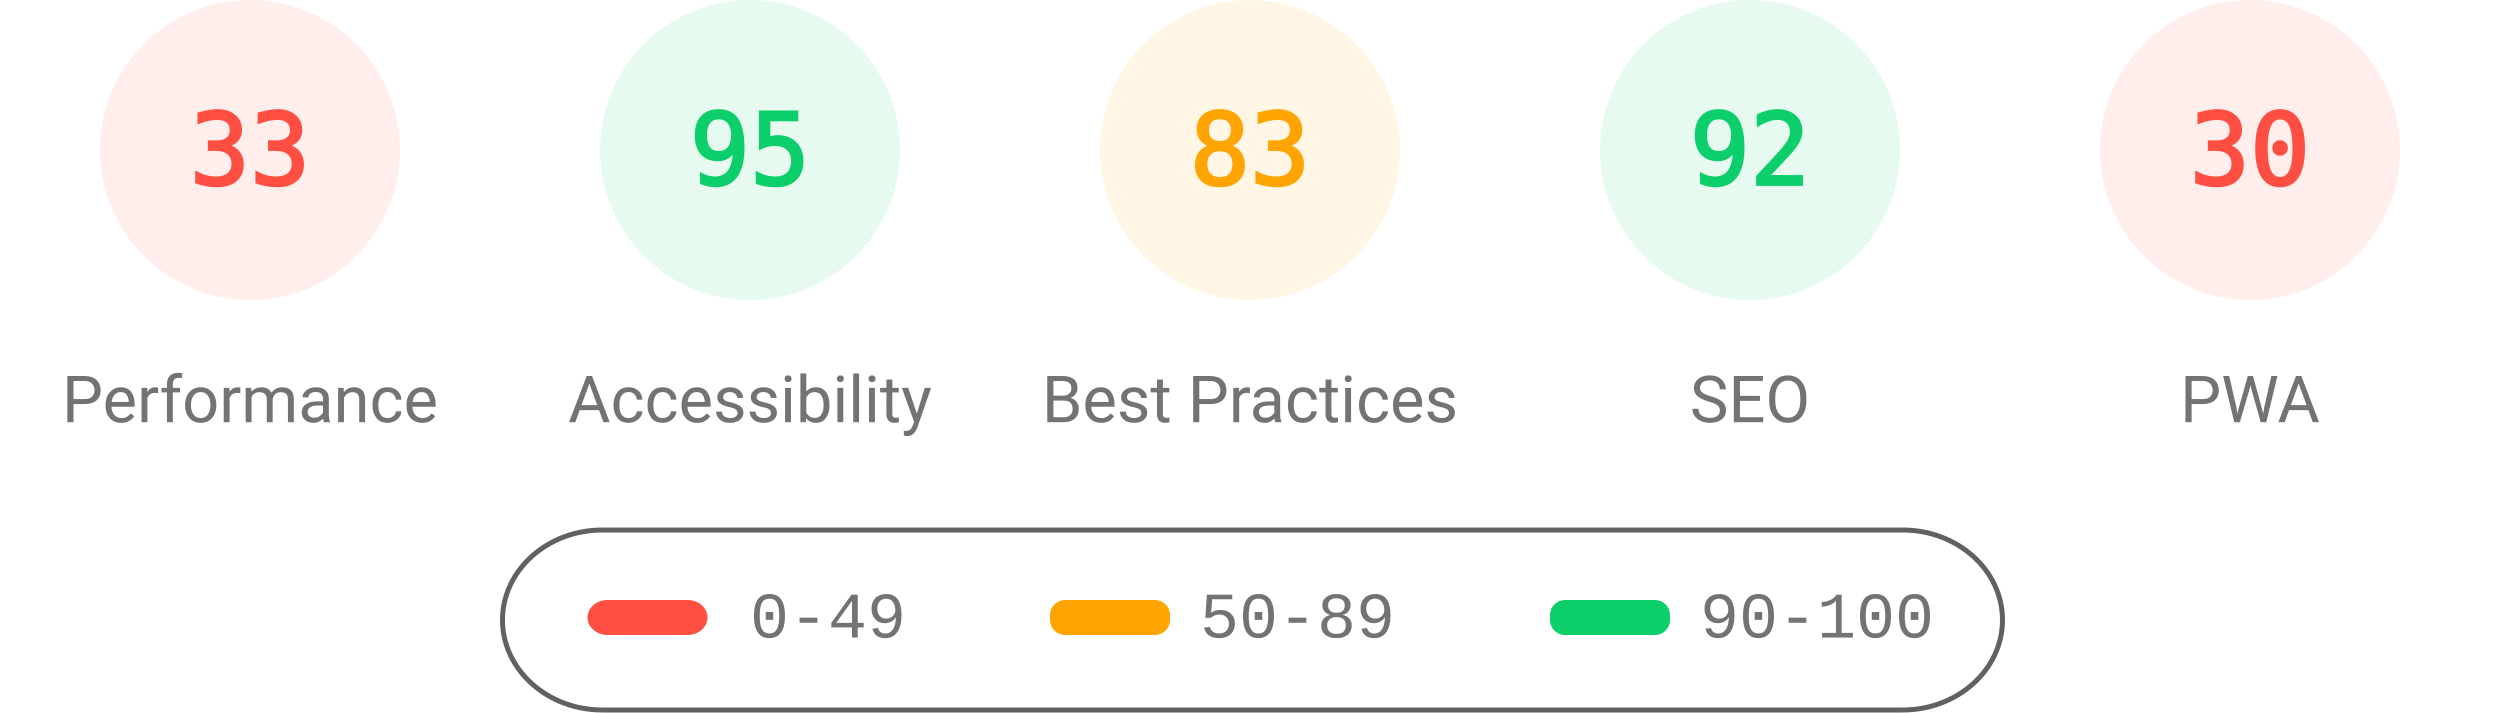
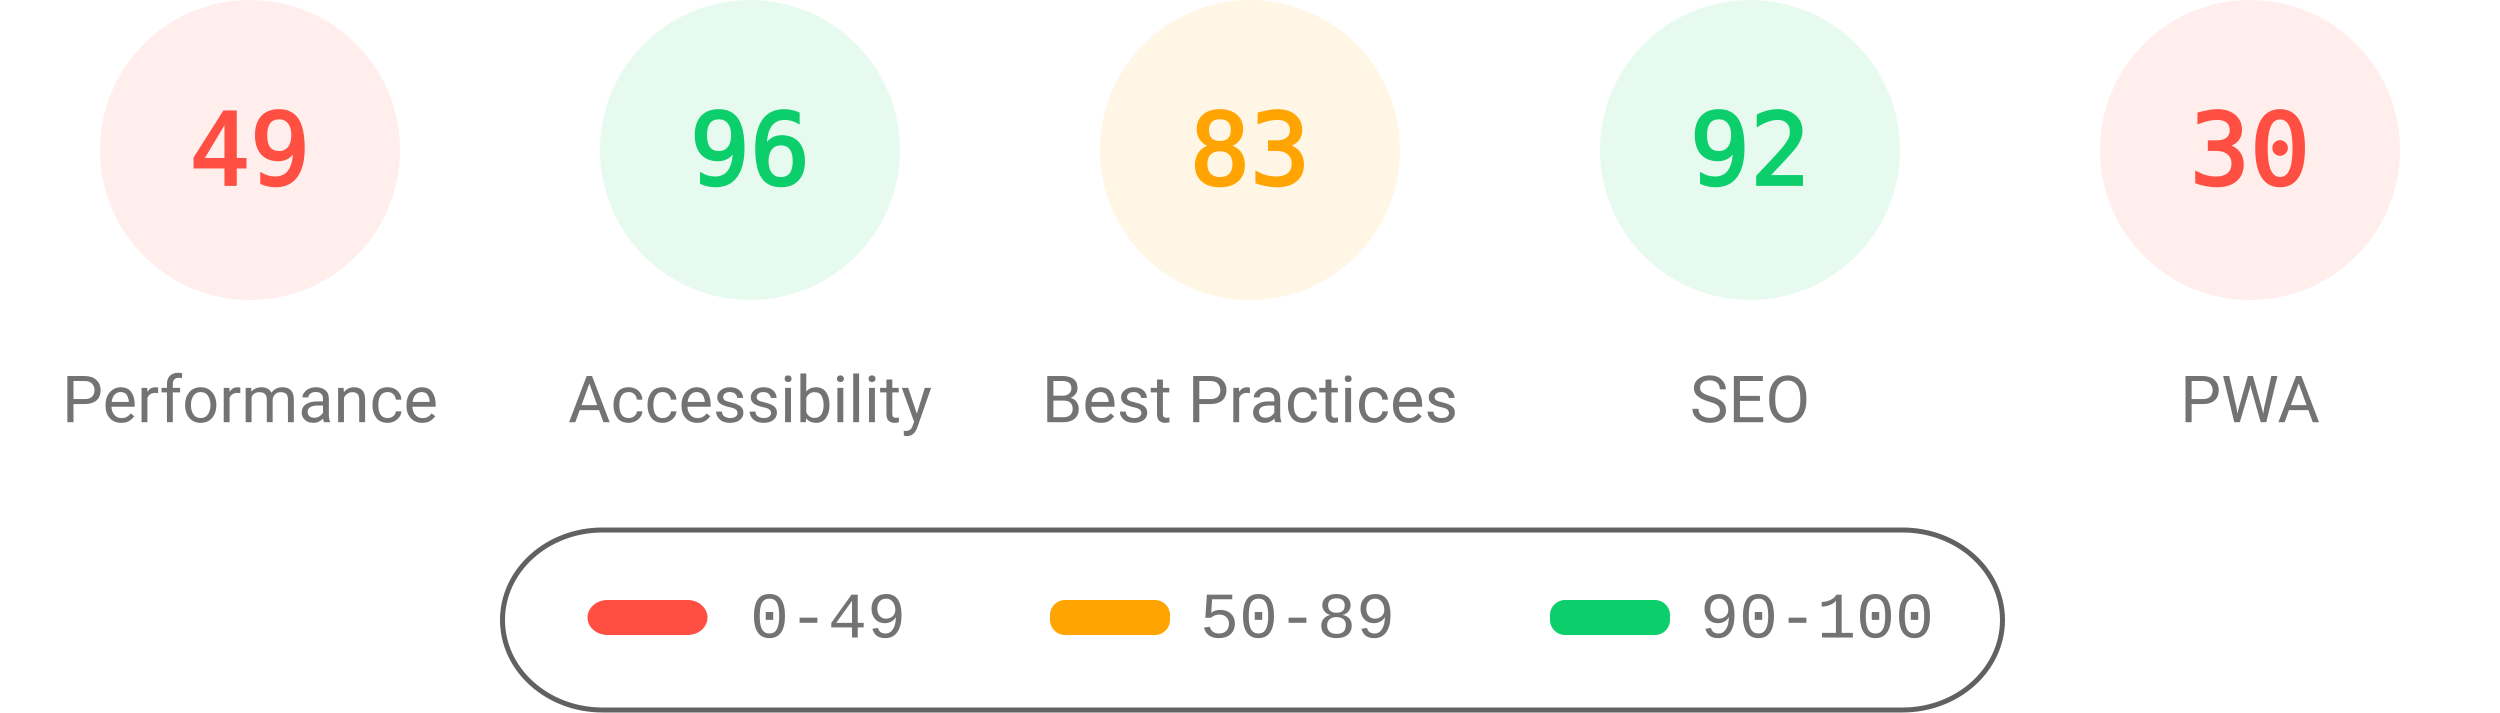
<svg xmlns="http://www.w3.org/2000/svg" fill="none" width="1000" height="285">
  <style>.gauge-base{opacity:.1}.gauge-arc{fill:none;animation-delay:250ms;stroke-linecap:round;transform:rotate(-90deg);transform-origin:100px 60px;animation:load-gauge 1s ease forwards}.guage-text{font-size:40px;font-family:monospace;text-align:center}.guage-red{color:#ff4e42;fill:#ff4e42;stroke:#ff4e42}.guage-orange{color:#ffa400;fill:#ffa400;stroke:#ffa400}.guage-green{color:#0cce6b;fill:#0cce6b;stroke:#0cce6b}.guage-undefined{color:#5c5c5c;fill:#5c5c5c;stroke:#5c5c5c}.guage-title{color:#737373;fill:#737373;stroke:none;font-size:26px;line-height:26px;font-family:Roboto,Halvetica,Arial,sans-serif}@keyframes load-gauge{from{stroke-dasharray:0 352.858}}</style>
  <svg class="guage-div guage-perf guage-red" viewBox="0 0 200 200" width="200" height="200">
    <circle class="gauge-base" r="56" cx="100" cy="60" stroke-width="8" />
-     <circle class="gauge-arc guage-arc-1" r="56" cx="100" cy="60" stroke-width="8" style="stroke-dasharray:116.113,351.858" />
-     <text class="guage-text" x="100" y="60" alignment-baseline="central" dominant-baseline="central" text-anchor="middle">33</text>
+     <circle class="gauge-arc guage-arc-1" r="56" cx="100" cy="60" stroke-width="8" style="stroke-dasharray:172.41,351.858" />
+     <text class="guage-text" x="100" y="60" alignment-baseline="central" dominant-baseline="central" text-anchor="middle">49</text>
    <text class="guage-title" x="100" y="160" alignment-baseline="central" dominant-baseline="central" text-anchor="middle">Performance</text>
  </svg>
  <svg class="guage-div guage-acc guage-green" viewBox="0 0 200 200" width="200" height="200" x="200">
    <circle class="gauge-base" r="56" cx="100" cy="60" stroke-width="8" />
-     <circle class="gauge-arc guage-arc-2" r="56" cx="100" cy="60" stroke-width="8" style="stroke-dasharray:334.265,351.858" />
-     <text class="guage-text" x="100" y="60" alignment-baseline="central" dominant-baseline="central" text-anchor="middle">95</text>
+     <circle class="gauge-arc guage-arc-2" r="56" cx="100" cy="60" stroke-width="8" style="stroke-dasharray:337.784,351.858" />
+     <text class="guage-text" x="100" y="60" alignment-baseline="central" dominant-baseline="central" text-anchor="middle">96</text>
    <text class="guage-title" x="100" y="160" alignment-baseline="central" dominant-baseline="central" text-anchor="middle">Accessibility</text>
  </svg>
  <svg class="guage-div guage-best guage-orange" viewBox="0 0 200 200" width="200" height="200" x="400">
    <circle class="gauge-base" r="56" cx="100" cy="60" stroke-width="8" />
    <circle class="gauge-arc guage-arc-3" r="56" cx="100" cy="60" stroke-width="8" style="stroke-dasharray:292.042,351.858" />
    <text class="guage-text" x="100" y="60" alignment-baseline="central" dominant-baseline="central" text-anchor="middle">83</text>
    <text class="guage-title" x="100" y="160" alignment-baseline="central" dominant-baseline="central" text-anchor="middle">Best Practices</text>
  </svg>
  <svg class="guage-div guage-seo guage-green" viewBox="0 0 200 200" width="200" height="200" x="600">
    <circle class="gauge-base" r="56" cx="100" cy="60" stroke-width="8" />
    <circle class="gauge-arc guage-arc-4" r="56" cx="100" cy="60" stroke-width="8" style="stroke-dasharray:323.709,351.858" />
    <text class="guage-text" x="100" y="60" alignment-baseline="central" dominant-baseline="central" text-anchor="middle">92</text>
    <text class="guage-title" x="100" y="160" alignment-baseline="central" dominant-baseline="central" text-anchor="middle">SEO</text>
  </svg>
  <svg class="guage-div guage-pwa guage-red" viewBox="0 0 200 200" width="200" height="200" x="800">
    <circle class="gauge-base" r="56" cx="100" cy="60" stroke-width="8" />
    <circle class="gauge-arc guage-arc-4" r="56" cx="100" cy="60" stroke-width="8" style="stroke-dasharray:105.557,351.858" />
    <text class="guage-text" x="100" y="60" alignment-baseline="central" dominant-baseline="central" text-anchor="middle">30</text>
    <text class="guage-title" x="100" y="160" alignment-baseline="central" dominant-baseline="central" text-anchor="middle">PWA</text>
  </svg>
  <svg width="604" height="76" x="200" y="210">
    <path fill="none" id="canvas_background" d="M-1-1h604v80H-1z" />
    <rect fill-opacity="0" stroke="#616161" stroke-width="2" rx="40" id="svg_2" height="72" width="600" y="2" x="1" fill="#000" />
    <rect stroke="#000" rx="8" id="svg_3" height="14" width="48" y="30" x="35" stroke-opacity="null" stroke-width="0" fill="#ff4e42" />
    <rect stroke="#000" rx="6" id="svg_4" height="14" width="48" y="30" x="220" stroke-opacity="null" stroke-width="0" fill="#ffa400" />
    <rect stroke="#000" rx="6" id="svg_5" height="14" width="48" y="30" x="420" stroke-opacity="null" stroke-width="0" fill="#0cce6b" />
    <text xml:space="preserve" text-anchor="start" font-family="'Courier New', Courier, monospace" font-size="26" id="svg_6" y="45" x="100" stroke-opacity="null" stroke-width="0" stroke="#000" fill="#737373">0-49</text>
    <text xml:space="preserve" text-anchor="start" font-family="'Courier New', Courier, monospace" font-size="26" id="svg_7" y="45" x="280" stroke-opacity="null" stroke-width="0" stroke="#000" fill="#737373">50-89</text>
    <text xml:space="preserve" text-anchor="start" font-family="'Courier New', Courier, monospace" font-size="26" id="svg_8" y="45" x="480" stroke-opacity="null" stroke-width="0" stroke="#000" fill="#737373">90-100</text>
  </svg>
</svg>
